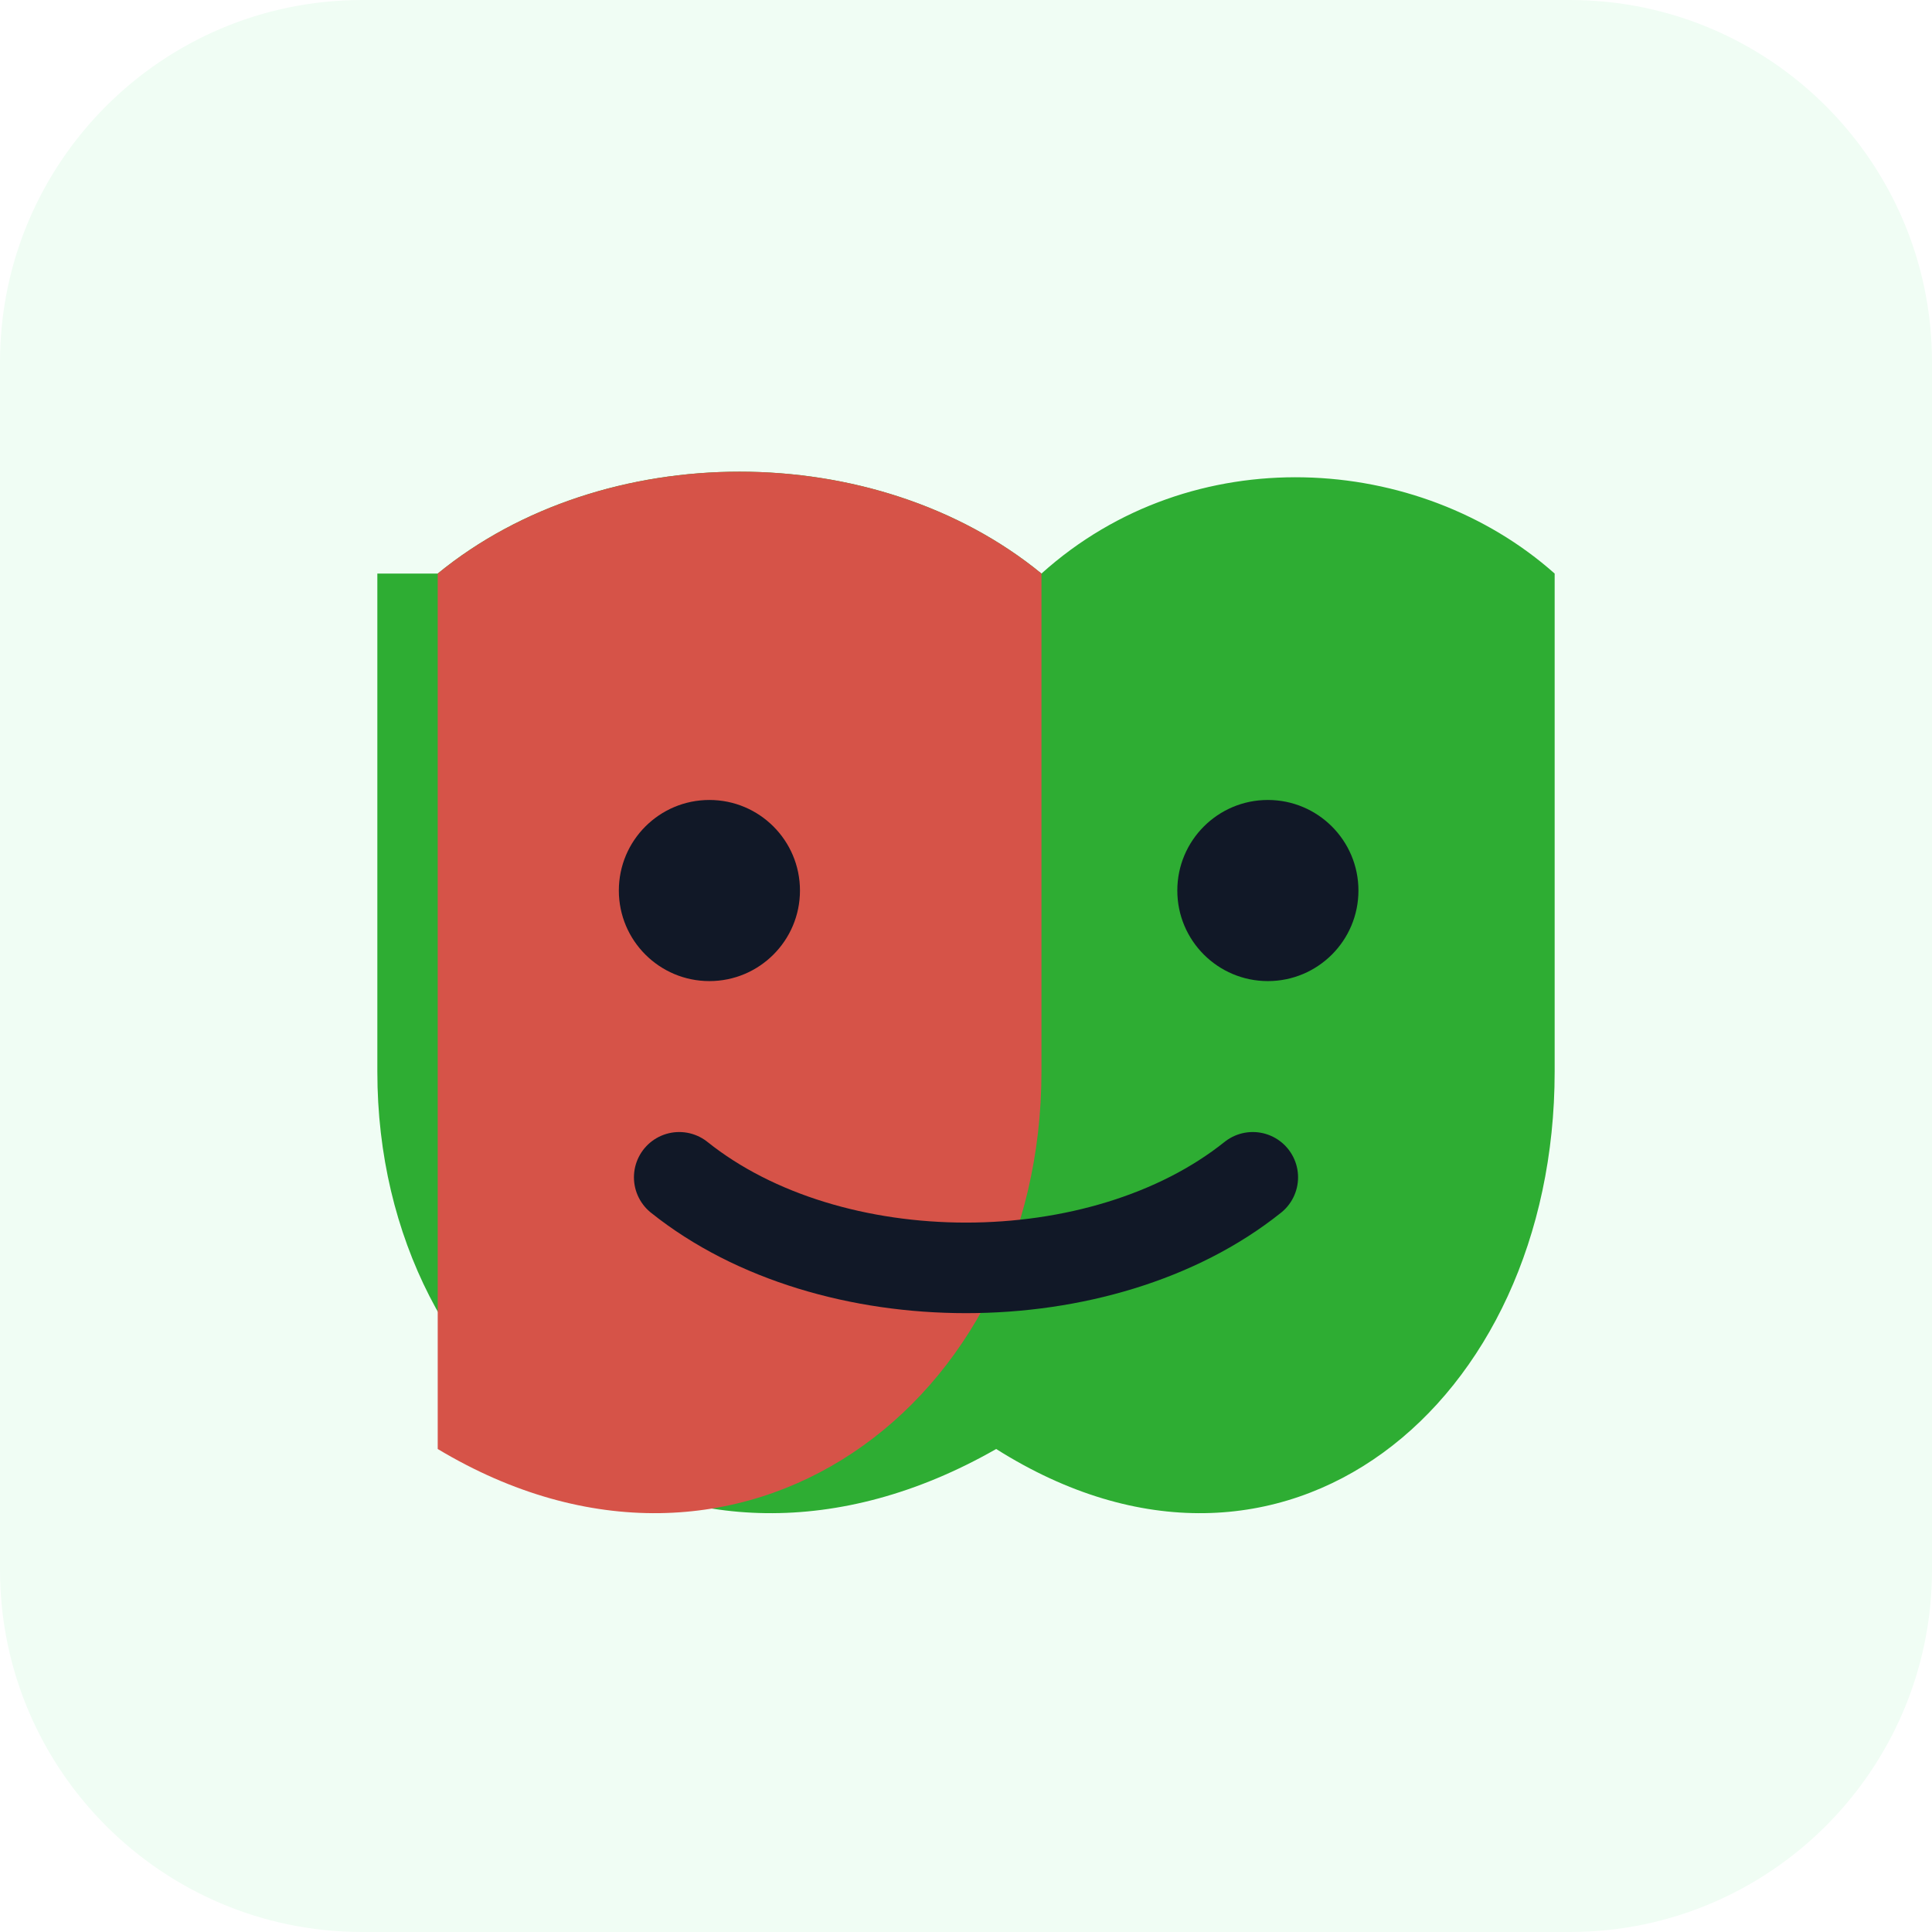
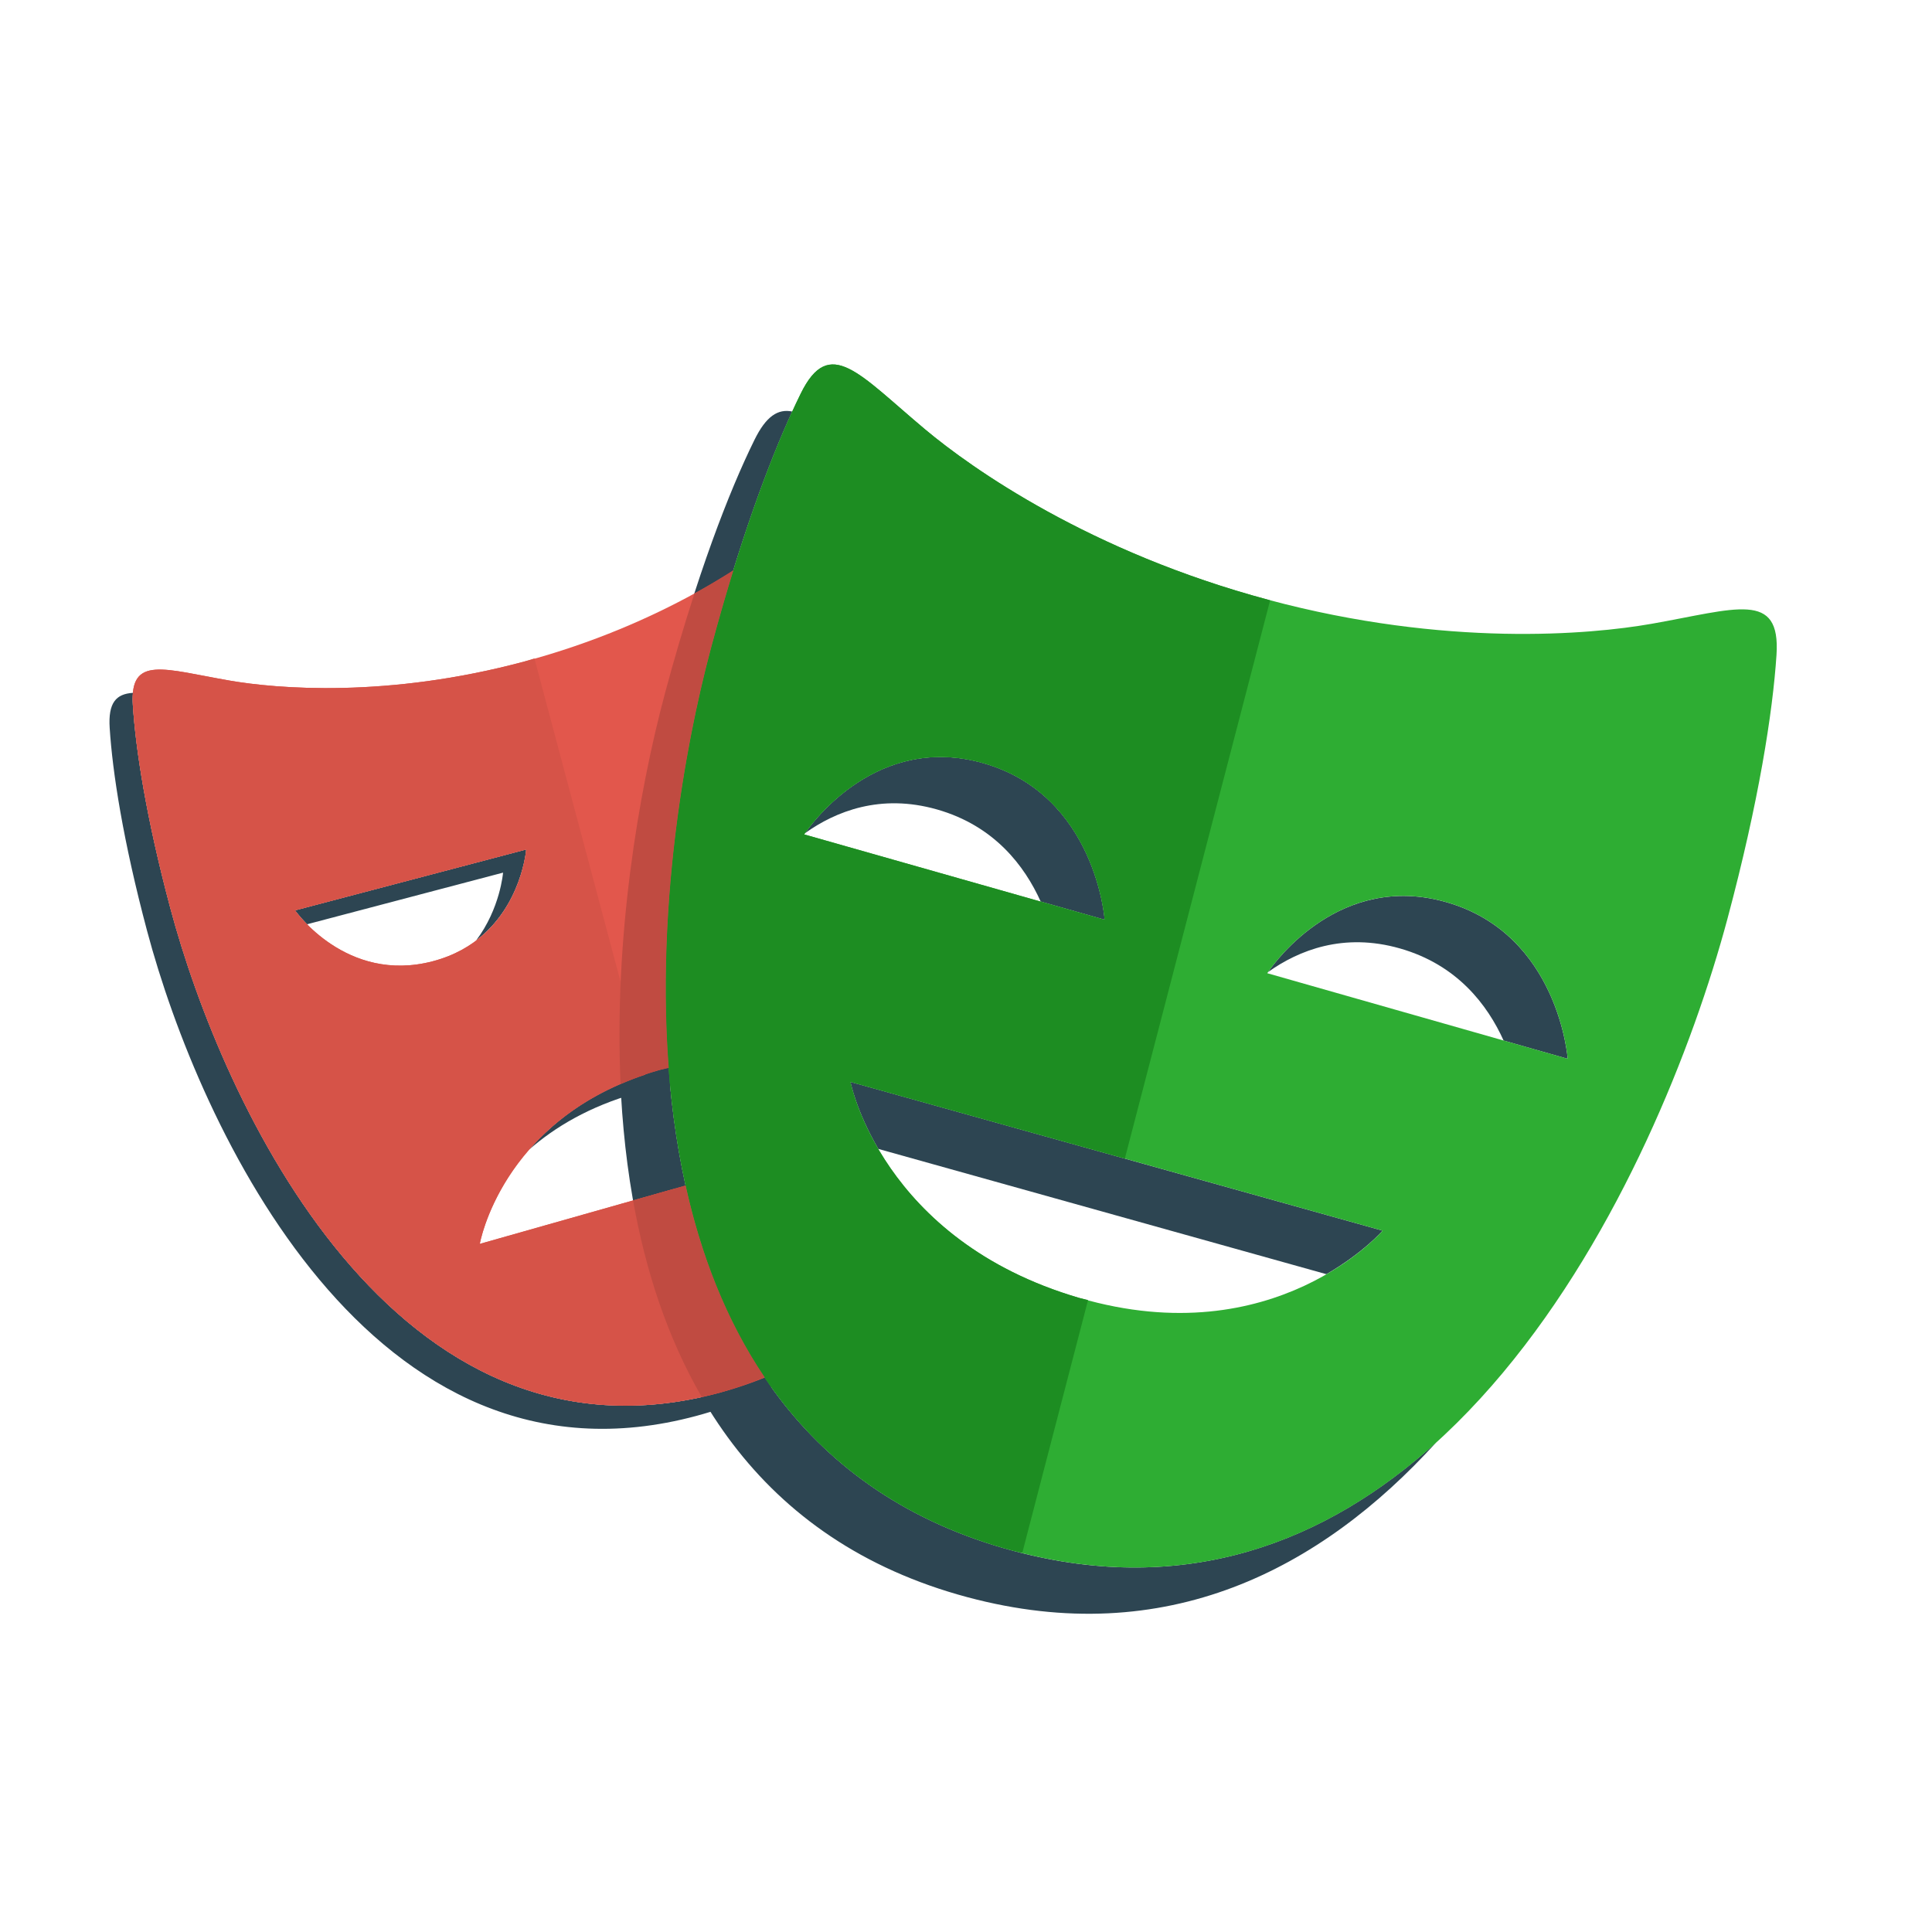
- <svg xmlns="http://www.w3.org/2000/svg" viewBox="0 0 128 128">
-   <rect width="128" height="128" rx="24" fill="#f0fdf4" />
-   <path d="M29 38c11-9 29-9 40 0 10-9 25-8 34 0v33c0 22-18 37-37 25-21 12-41-3-41-25V38z" fill="#2ead33" />
-   <path d="M29 38c11-9 29-9 40 0v33c0 22-20 37-40 25z" fill="#d65348" />
-   <circle cx="47" cy="59" r="6" fill="#111827" />
-   <circle cx="84" cy="59" r="6" fill="#111827" />
-   <path d="M45 78c10 8 28 8 38 0" fill="none" stroke="#111827" stroke-width="6" stroke-linecap="round" />
+ <svg xmlns="http://www.w3.org/2000/svg" role="img" aria-label="Playwright" viewBox="0 0 128 128">
+   <path d="M43.662 70.898c-4.124 1.17-6.829 3.222-8.611 5.272 1.707-1.494 3.993-2.865 7.077-3.739 3.155-.894 5.846-.888 8.069-.459v-1.739c-1.897-.173-4.072-.035-6.536.664ZM34.863 56.28l-15.314 4.035s.279.394.796.92l12.984-3.421s-.184 2.371-1.782 4.492c3.022-2.287 3.316-6.025 3.316-6.025Zm12.819 35.991C26.131 98.076 14.729 73.1 11.277 60.137 9.682 54.153 8.986 49.621 8.8 46.697a4.955 4.955 0 0 1 .011-.794c-1.118.068-1.653.649-1.544 2.328.186 2.923.882 7.454 2.477 13.44 3.45 12.961 14.854 37.937 36.405 32.132 4.691-1.264 8.215-3.565 10.86-6.504-2.438 2.202-5.49 3.937-9.327 4.972Zm4.05-51.276v1.534h8.453c-.173-.543-.348-1.032-.522-1.534h-7.932Z" fill="#2D4552" />
+   <path d="M62.074 53.627c3.802 1.08 5.812 3.745 6.875 6.104l4.239 1.204s-.578-8.255-8.045-10.376c-6.985-1.985-11.284 3.881-11.807 4.64 2.032-1.448 4.999-2.633 8.738-1.572Zm33.741 6.142c-6.992-1.994-11.289 3.884-11.804 4.633 2.034-1.446 4.999-2.632 8.737-1.566 3.796 1.081 5.804 3.743 6.87 6.104l4.245 1.208s-.588-8.257-8.048-10.379Zm-4.211 21.766-35.261-9.858s.382 1.935 1.846 4.441l29.688 8.3c2.444-1.414 3.726-2.883 3.726-2.883Zm-24.446 21.218c-27.92-7.485-24.544-43.059-20.027-59.916 1.86-6.947 3.772-12.11 5.358-15.572-.946-.195-1.73.304-2.504 1.878-1.684 3.415-3.837 8.976-5.921 16.76-4.516 16.857-7.892 52.429 20.027 59.914 13.159 3.525 23.411-1.833 31.053-10.247-7.254 6.57-16.515 10.253-27.986 7.182Z" fill="#2D4552" />
+   <path d="M51.732 83.935v-7.179l-19.945 5.656s1.474-8.563 11.876-11.514c3.155-.894 5.846-.888 8.069-.459V40.995h9.987c-1.087-3.36-2.139-5.947-3.023-7.744-1.461-2.975-2.96-1.003-6.361 1.842-2.396 2.001-8.45 6.271-17.561 8.726-9.111 2.457-16.476 1.805-19.55 1.273-4.357-.752-6.636-1.708-6.422 1.605.186 2.923.882 7.455 2.477 13.44 3.45 12.962 14.854 37.937 36.405 32.132 5.629-1.517 9.603-4.515 12.357-8.336h-8.309v.002Zm-32.185-23.62 15.316-4.035s-.446 5.892-6.188 7.405c-5.743 1.512-9.128-3.371-9.128-3.371Z" fill="#E2574C" />
+   <path d="M109.372 41.336c-3.981.698-13.532 1.567-25.336-1.596-11.807-3.162-19.64-8.692-22.744-11.292-4.4-3.685-6.335-6.246-8.24-2.372-1.684 3.417-3.837 8.977-5.921 16.762-4.516 16.857-7.892 52.429 20.027 59.914 27.912 7.479 42.772-25.017 47.289-41.875 2.084-7.783 2.998-13.676 3.25-17.476.287-4.305-2.67-3.055-8.324-2.064ZM53.28 55.282s4.4-6.843 11.862-4.722c7.467 2.121 8.045 10.376 8.045 10.376L53.28 55.282Zm18.215 30.706c-13.125-3.845-15.15-14.311-15.15-14.311l35.259 9.858c0-.002-7.117 8.25-20.109 4.453Zm12.466-21.51s4.394-6.838 11.854-4.711c7.46 2.124 8.048 10.379 8.048 10.379l-19.902-5.668Z" fill="#2EAD33" />
+   <path d="M44.762 78.733 31.787 82.41s1.41-8.029 10.968-11.212l-7.347-27.573-.635.193c-9.111 2.457-16.476 1.805-19.55 1.273-4.357-.751-6.636-1.708-6.422 1.606.186 2.923.882 7.454 2.477 13.44 3.45 12.961 14.854 37.937 36.405 32.132l.635-.199-3.555-13.337ZM19.548 60.315l15.316-4.035s-.446 5.892-6.188 7.405c-5.743 1.512-9.128-3.371-9.128-3.371Z" fill="#D65348" />
+   <path d="m72.086 86.132-.594-.144c-13.125-3.844-15.15-14.311-15.15-14.311l18.182 5.082L84.15 39.77l-.116-.031c-11.807-3.162-19.64-8.692-22.744-11.292-4.4-3.685-6.335-6.246-8.24-2.372-1.682 3.417-3.836 8.977-5.92 16.762-4.516 16.857-7.892 52.429 20.027 59.914l.572.129 4.357-16.748Zm-18.807-30.85s4.4-6.843 11.862-4.722c7.467 2.121 8.045 10.376 8.045 10.376l-19.907-5.654Z" fill="#1D8D22" />
+   <path d="m45.423 78.544-3.48.988c.822 4.634 2.271 9.082 4.545 13.011.396-.087.788-.163 1.192-.273a25.224 25.224 0 0 0 2.98-1.023c-2.541-3.771-4.222-8.114-5.237-12.702Zm-1.359-32.64c-1.788 6.674-3.388 16.28-2.948 25.915a20.061 20.061 0 0 1 2.546-.923l.644-.144c-.785-10.292.912-20.78 2.825-27.915a139.404 139.404 0 0 1 1.455-5.05 45.171 45.171 0 0 1-2.578 1.53 132.234 132.234 0 0 0-1.944 6.587Z" fill="#C04B41" />
</svg>
